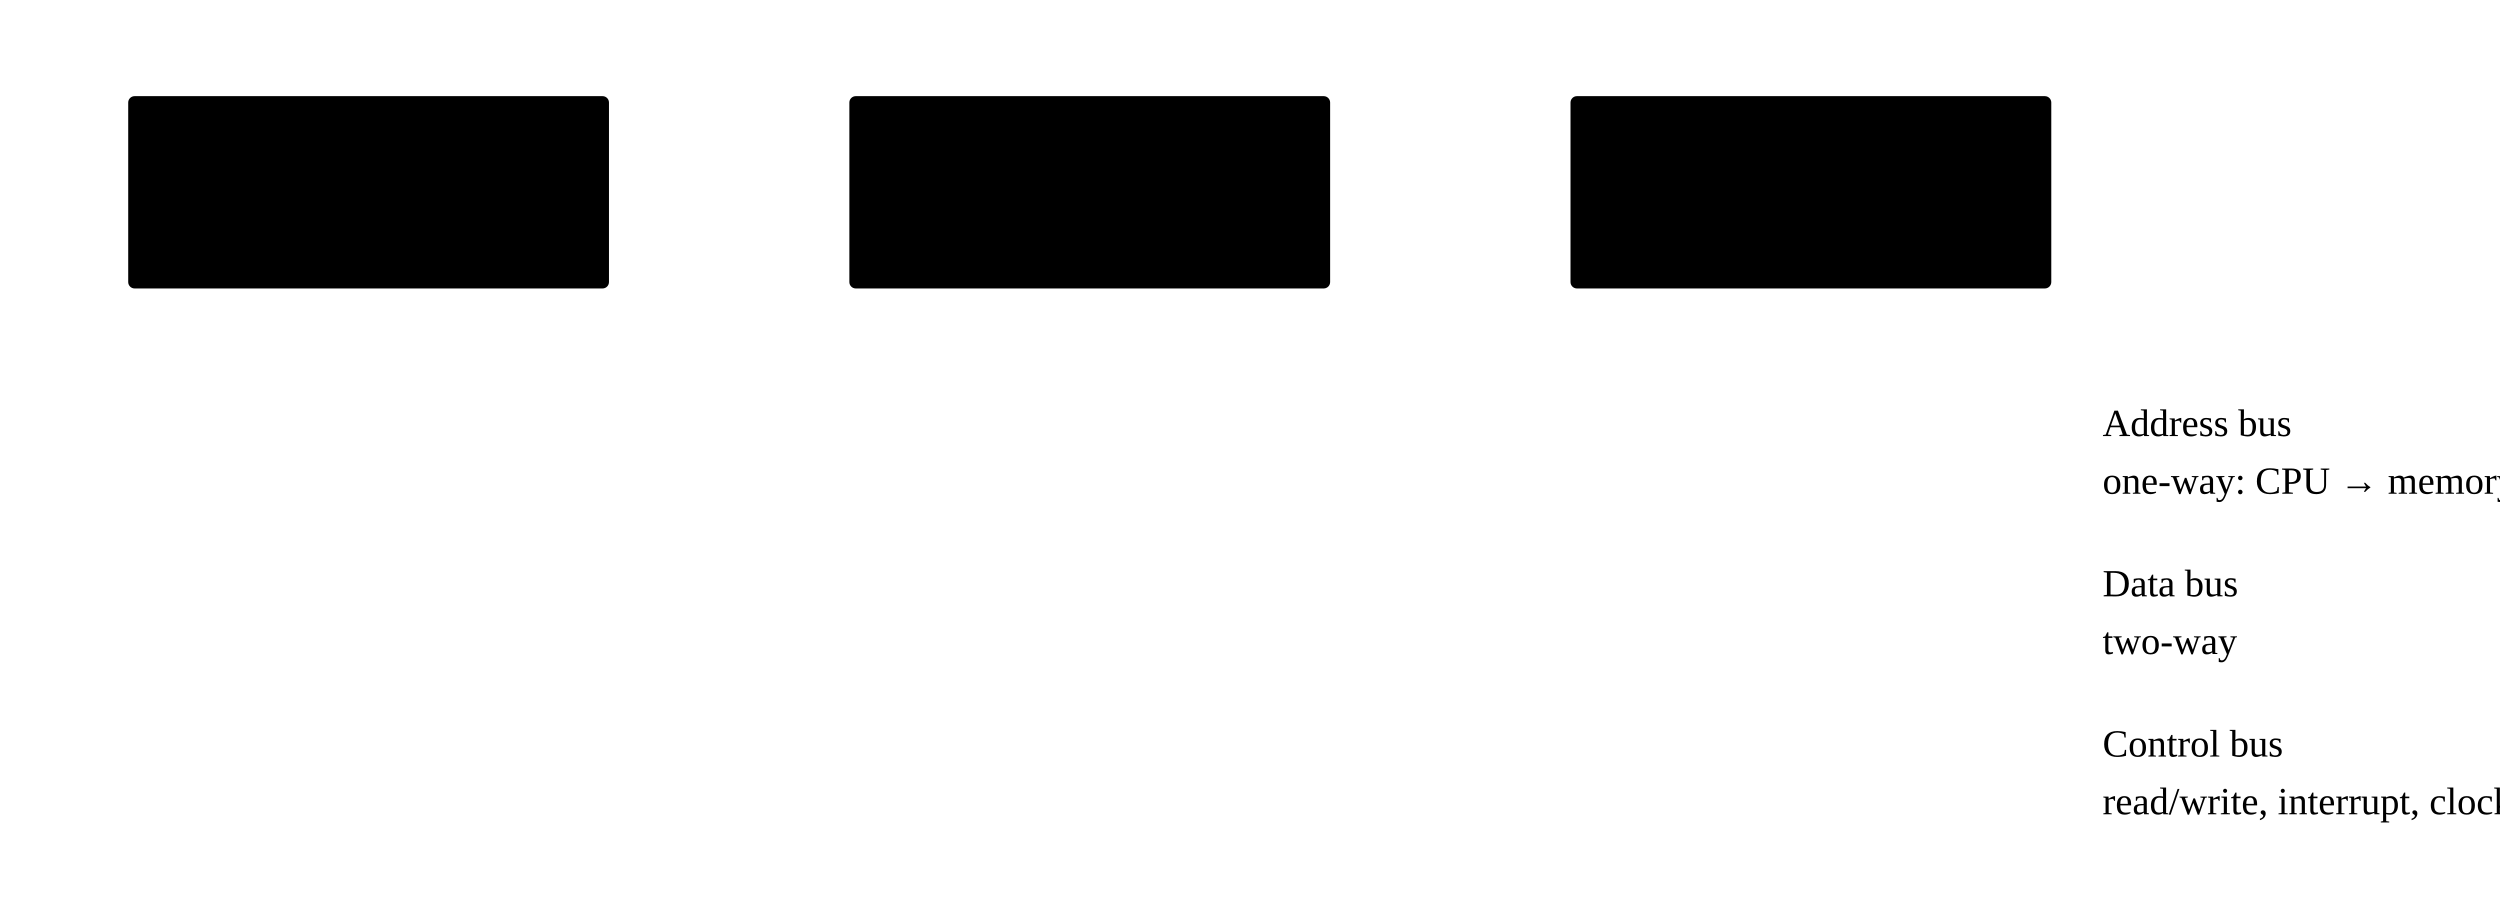
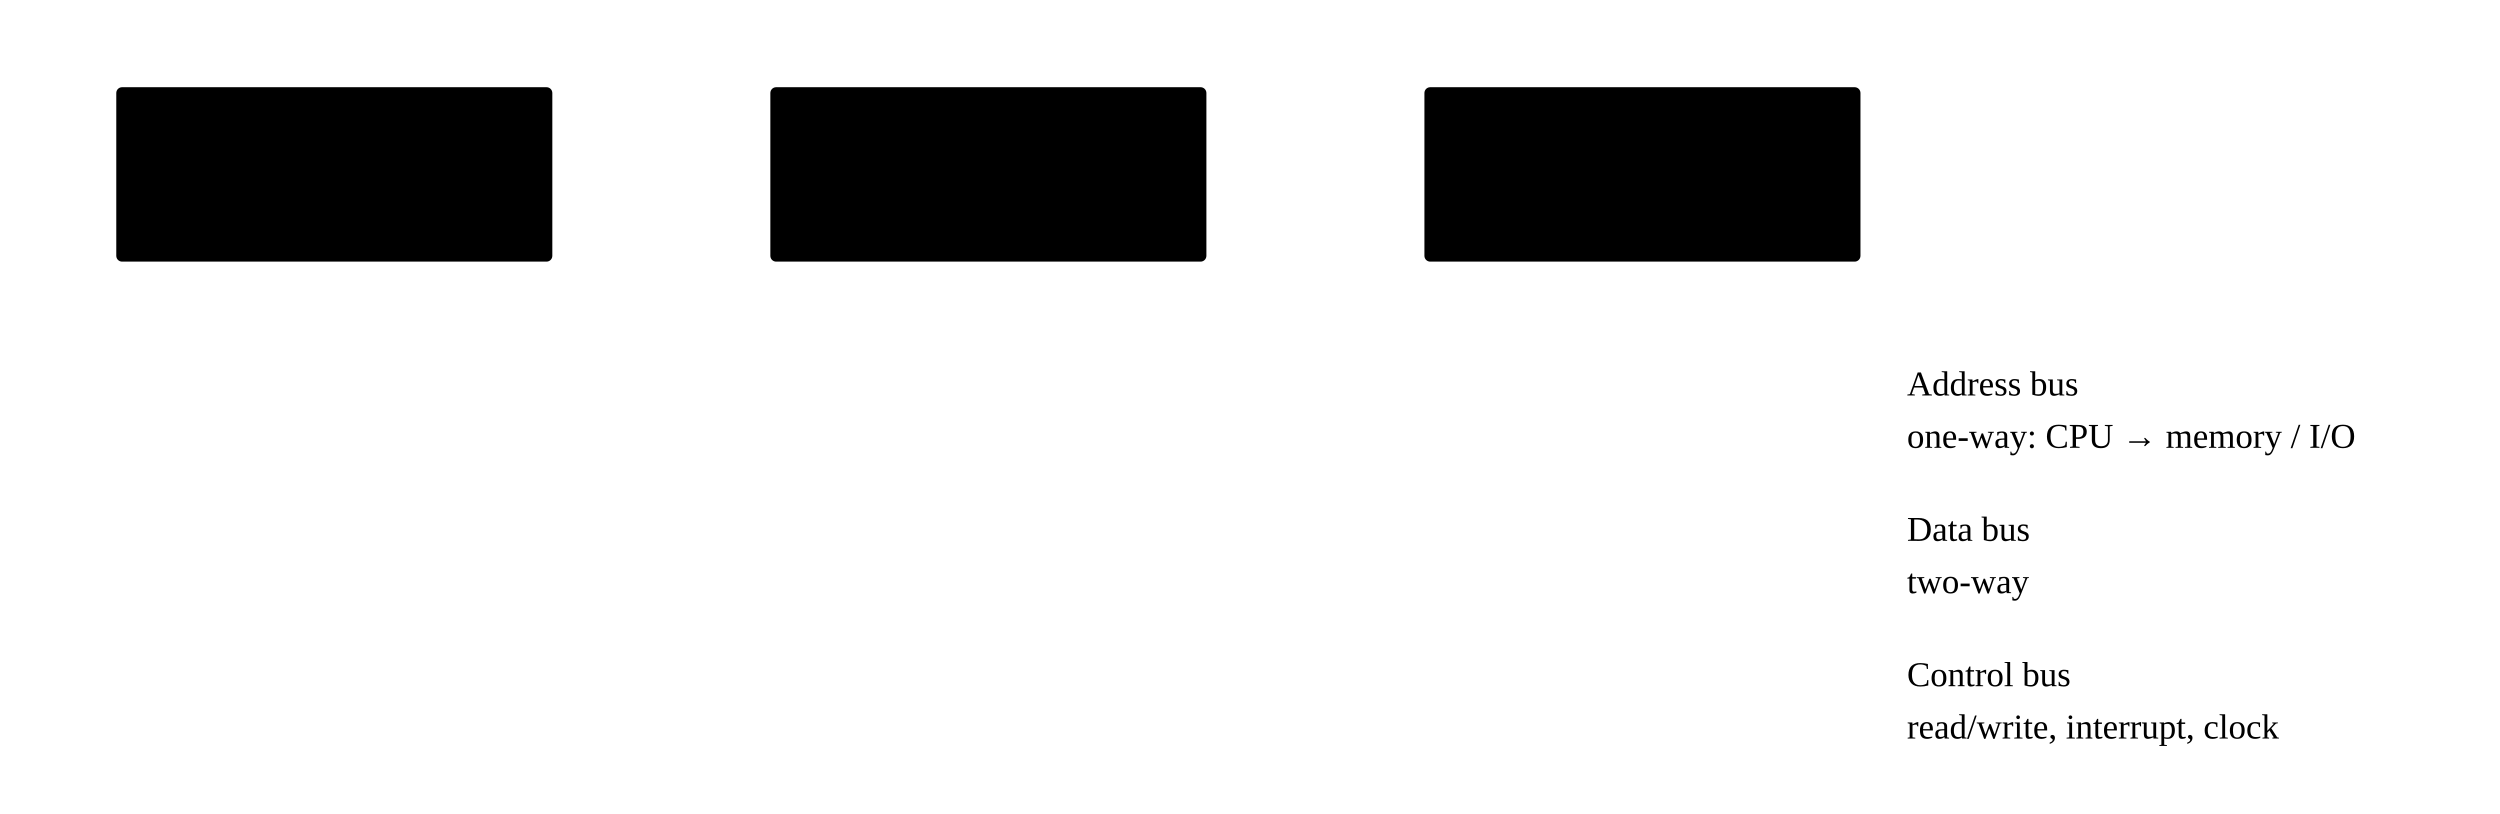
- <svg xmlns="http://www.w3.org/2000/svg" viewBox="0 0 780 280" style="min-width:600px">
+ <svg xmlns="http://www.w3.org/2000/svg" viewBox="0 0 860 280" style="min-width:640px">
  <path class="d-bus d-s1" d="M40 140 L640 140" />
  <path class="d-bus d-s2" d="M40 190 L640 190" />
  <path class="d-bus d-s3" d="M40 240 L640 240" />
  <rect class="d-box-a" x="40" y="30" width="150" height="60" rx="2" />
  <rect class="d-box-3" x="265" y="30" width="150" height="60" rx="2" />
  <rect class="d-box-2" x="490" y="30" width="150" height="60" rx="2" />
  <path class="d-line d-arr" d="M80.0 90.0 L80.0 134.0" />
  <path class="d-line d-arr2" d="M115.0 184.0 L115.0 92.0" />
  <path class="d-line d-arr2" d="M150.0 234.0 L150.0 92.0" />
  <path class="d-line d-arr" d="M305.0 134.0 L305.0 92.0" />
  <path class="d-line d-arr2" d="M340.0 184.0 L340.0 92.0" />
  <path class="d-line d-arr2" d="M375.0 234.0 L375.0 92.0" />
  <path class="d-line d-arr" d="M530.0 134.0 L530.0 92.0" />
  <path class="d-line d-arr2" d="M565.0 184.0 L565.0 92.0" />
  <path class="d-line d-arr2" d="M600.0 234.0 L600.0 92.0" />
  <text class="d-label d-on-accent" x="115" y="60.0" text-anchor="middle" dominant-baseline="central">CPU</text>
  <text class="d-label" x="340" y="60.0" text-anchor="middle" dominant-baseline="central">Memory</text>
  <text class="d-label" x="565" y="60.0" text-anchor="middle" dominant-baseline="central">I/O</text>
  <text class="d-label" x="656" y="132.0" text-anchor="start" dominant-baseline="central">Address bus</text>
  <text class="d-small" x="656" y="150.0" text-anchor="start" dominant-baseline="central">one-way: CPU → memory / I/O</text>
  <text class="d-label" x="656" y="182.0" text-anchor="start" dominant-baseline="central">Data bus</text>
  <text class="d-small" x="656" y="200.0" text-anchor="start" dominant-baseline="central">two-way</text>
  <text class="d-label" x="656" y="232.0" text-anchor="start" dominant-baseline="central">Control bus</text>
  <text class="d-small" x="656" y="250.0" text-anchor="start" dominant-baseline="central">read/write, interrupt, clock</text>
</svg>
